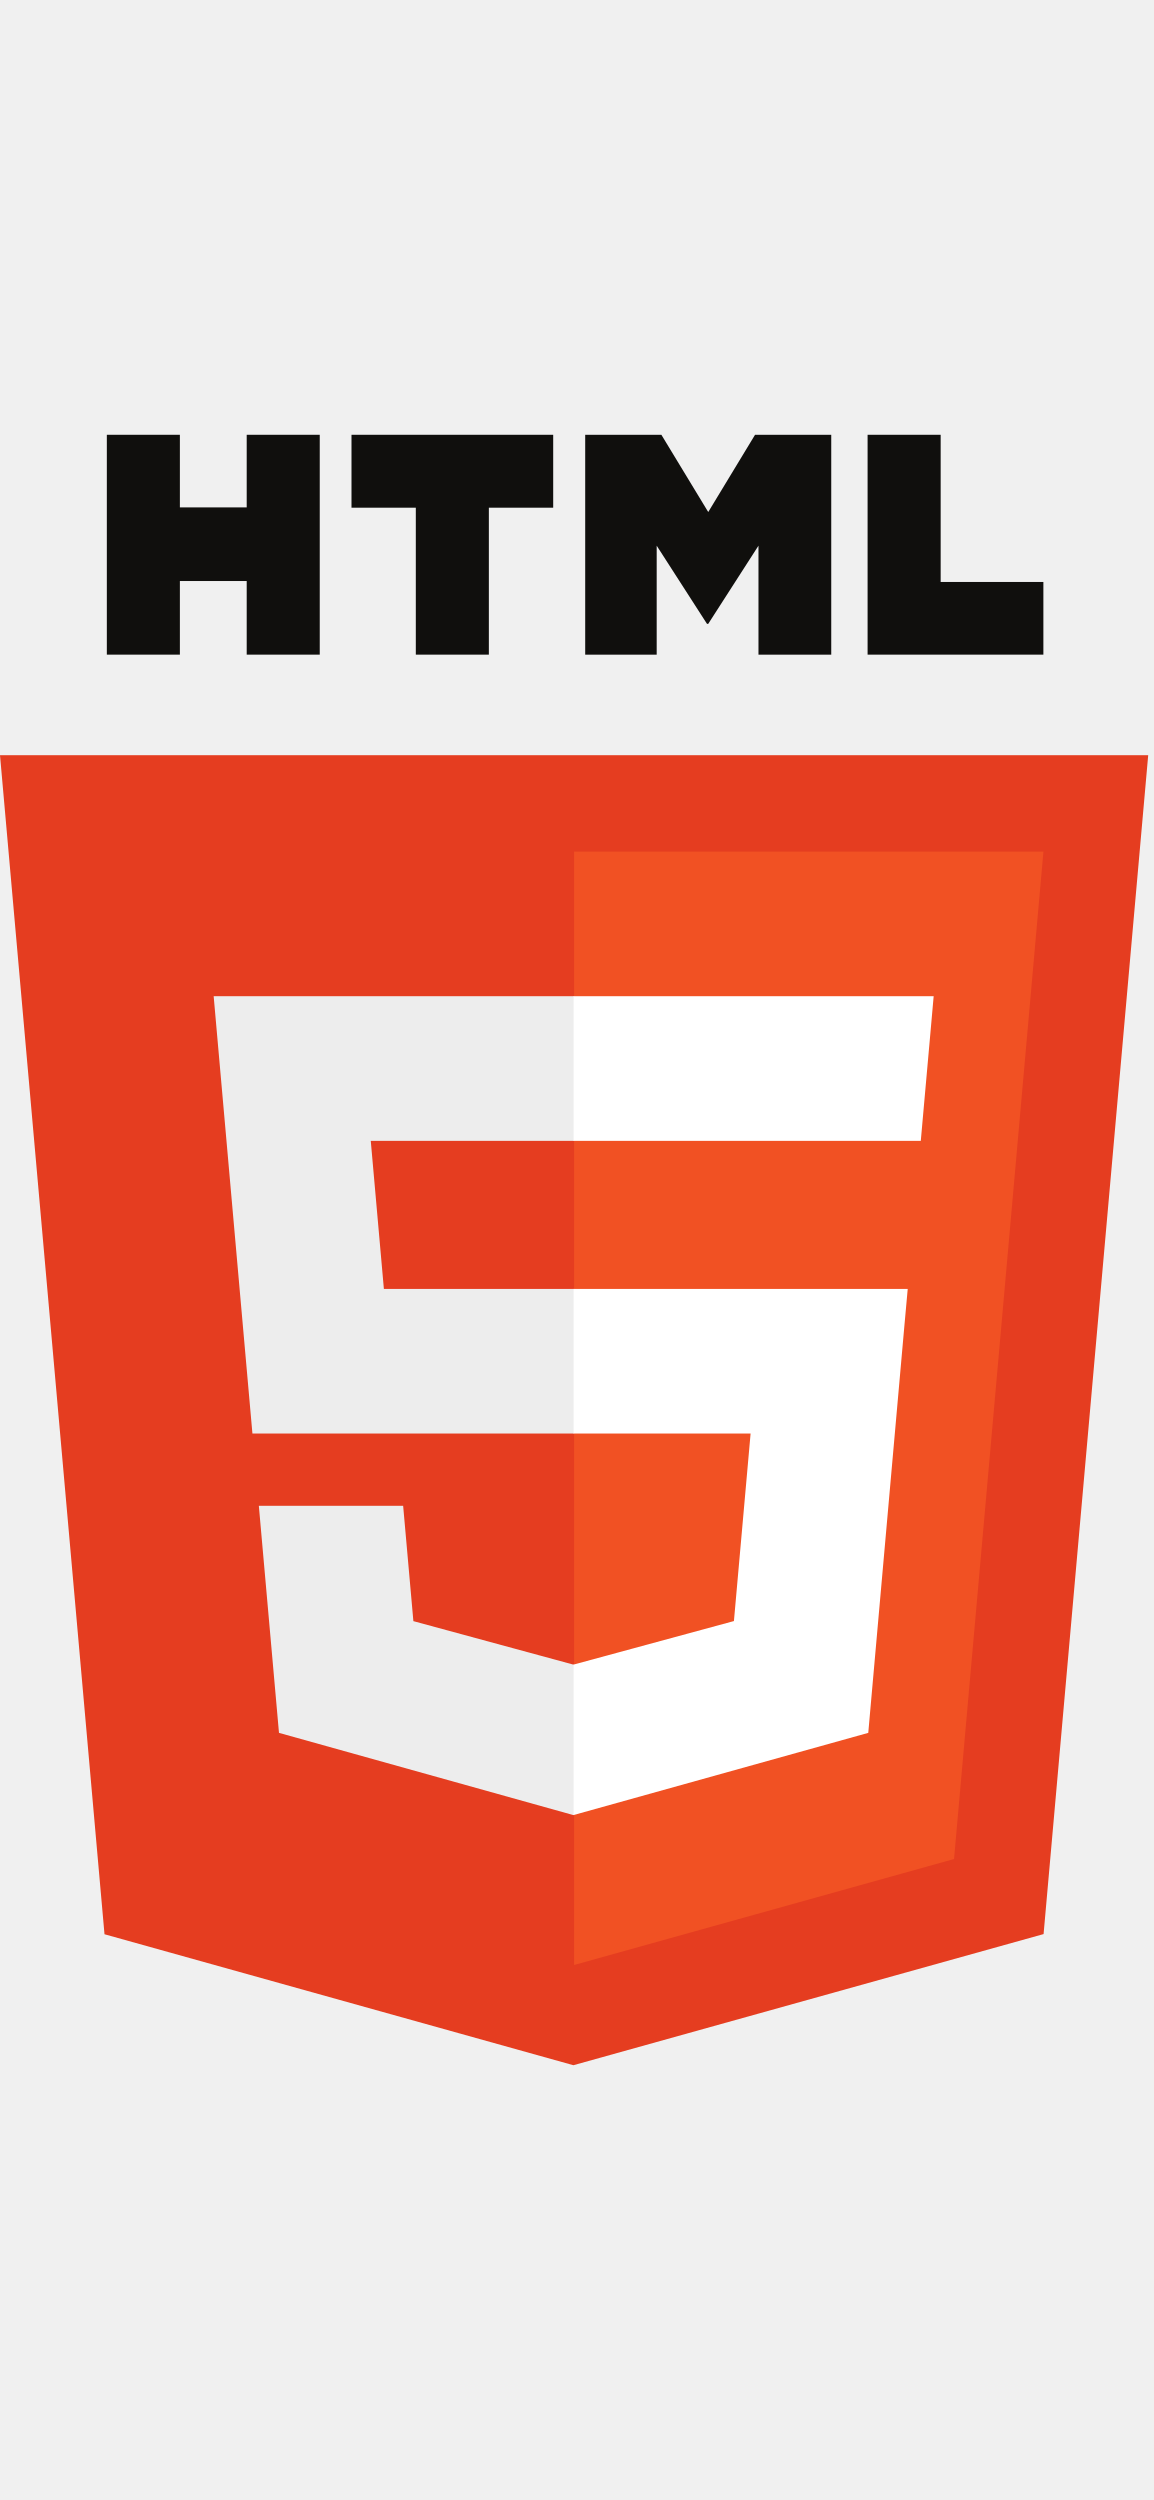
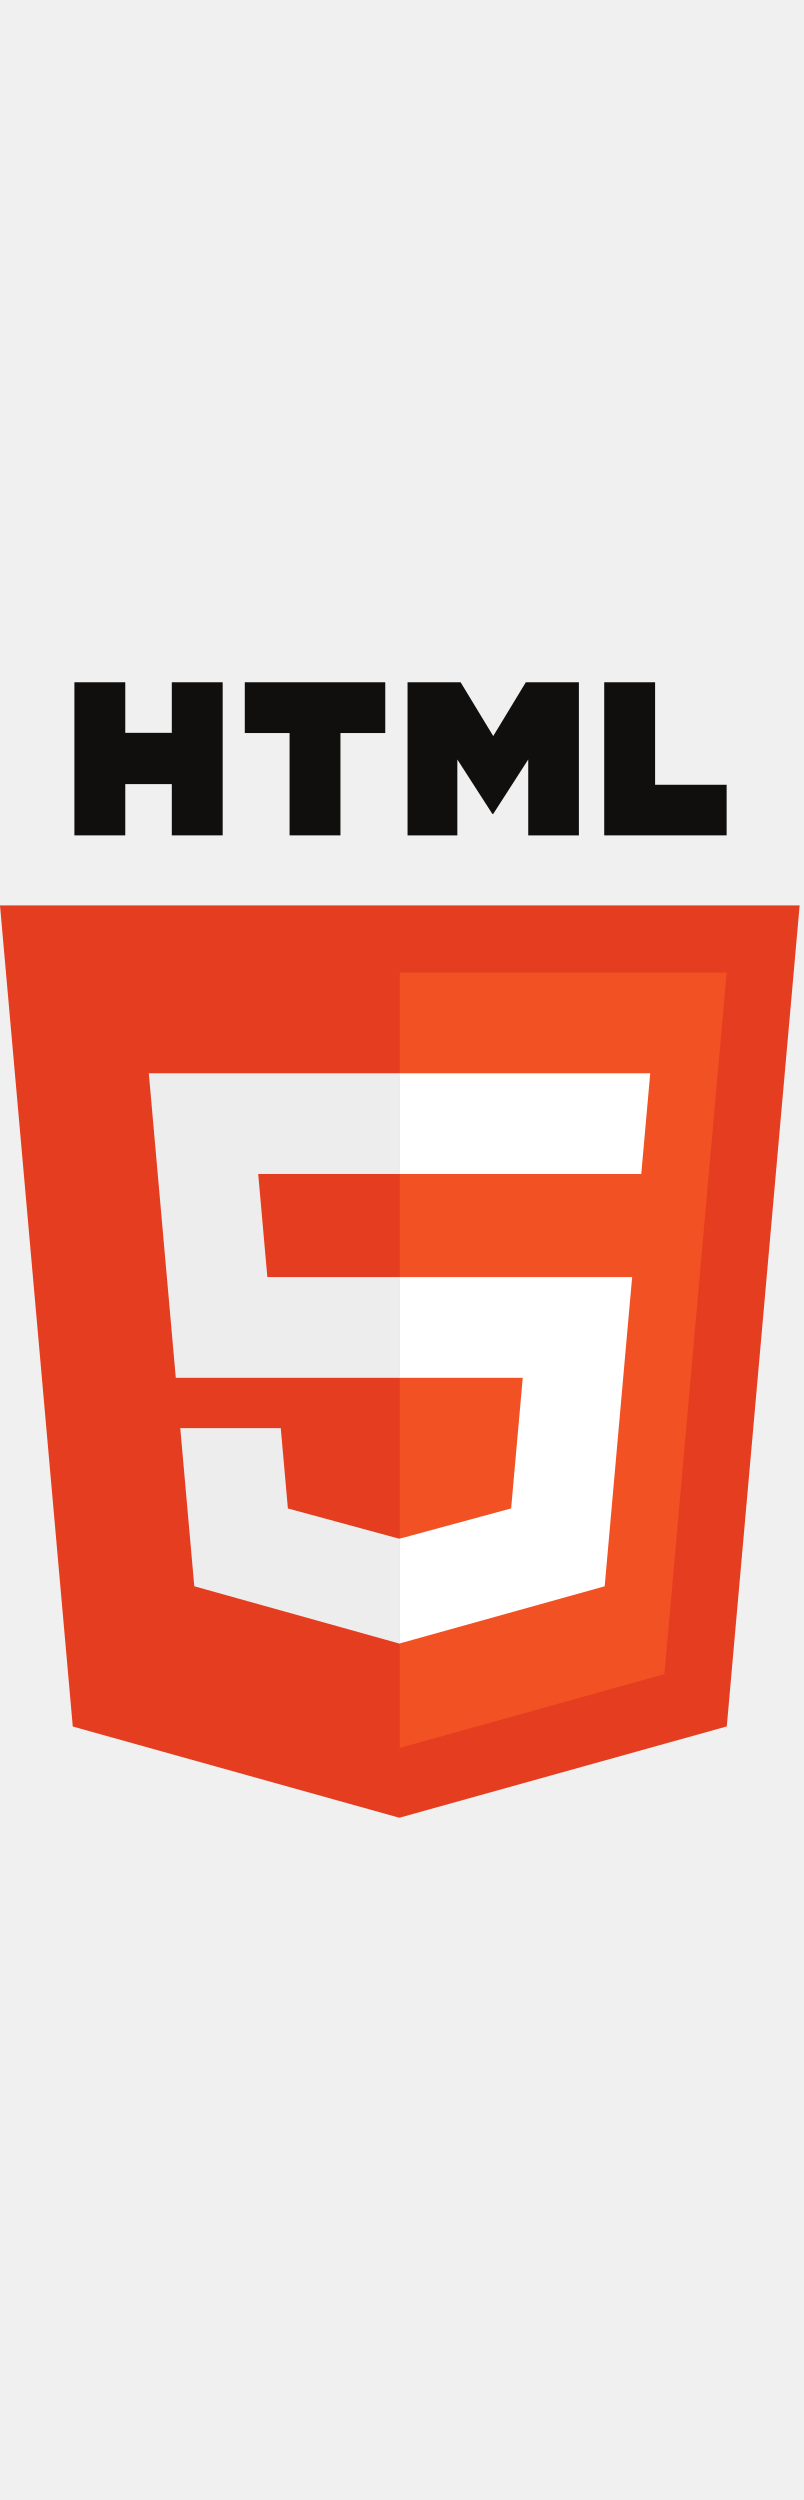
- <svg xmlns="http://www.w3.org/2000/svg" width="1200" height="2600" viewBox="0 0 46 65" fill="none">
+ <svg xmlns="http://www.w3.org/2000/svg" width="450" height="1400" viewBox="0 0 46 65" fill="none">
  <path d="M4.166 59.779L0 12.774H45.775L41.604 59.772L22.859 65L4.166 59.779Z" fill="#E53D20" />
  <path d="M22.887 61.004L38.034 56.779L41.598 16.617H22.887V61.004Z" fill="#F15123" />
  <path d="M22.887 34.051H15.304L14.781 28.148H22.887V22.383H22.867H8.518L8.655 23.929L10.063 39.816H22.887V34.051Z" fill="#EDEDED" />
  <path d="M22.887 49.023L22.862 49.03L16.48 47.296L16.072 42.698H12.971H10.319L11.122 51.75L22.861 55.029L22.887 55.021V49.023Z" fill="#EDEDED" />
  <path d="M4.259 4.1008e-05H7.171V2.895H9.835V4.1008e-05H12.747V8.765H9.835V5.83H7.171V8.765H4.259V4.1008e-05H4.259Z" fill="#100F0D" />
  <path d="M16.577 2.907H14.013V4.1008e-05H22.054V2.907H19.489V8.765H16.577V2.907H16.577Z" fill="#100F0D" />
  <path d="M23.33 4.1008e-05H26.367L28.235 3.08L30.101 4.1008e-05H33.139V8.765H30.238V4.421L28.235 7.537H28.185L26.18 4.421V8.765H23.33V4.1008e-05Z" fill="#100F0D" />
  <path d="M34.588 4.1008e-05H37.501V5.868H41.596V8.765H34.588V4.1008e-05Z" fill="#100F0D" />
  <path d="M22.867 34.051V39.816H29.924L29.259 47.293L22.867 49.028V55.026L34.615 51.75L34.701 50.776L36.048 35.599L36.188 34.051H34.644H22.867Z" fill="white" />
  <path d="M22.867 22.383V28.148H36.691H36.709L36.824 26.852L37.085 23.929L37.222 22.383H22.867Z" fill="white" />
</svg>
